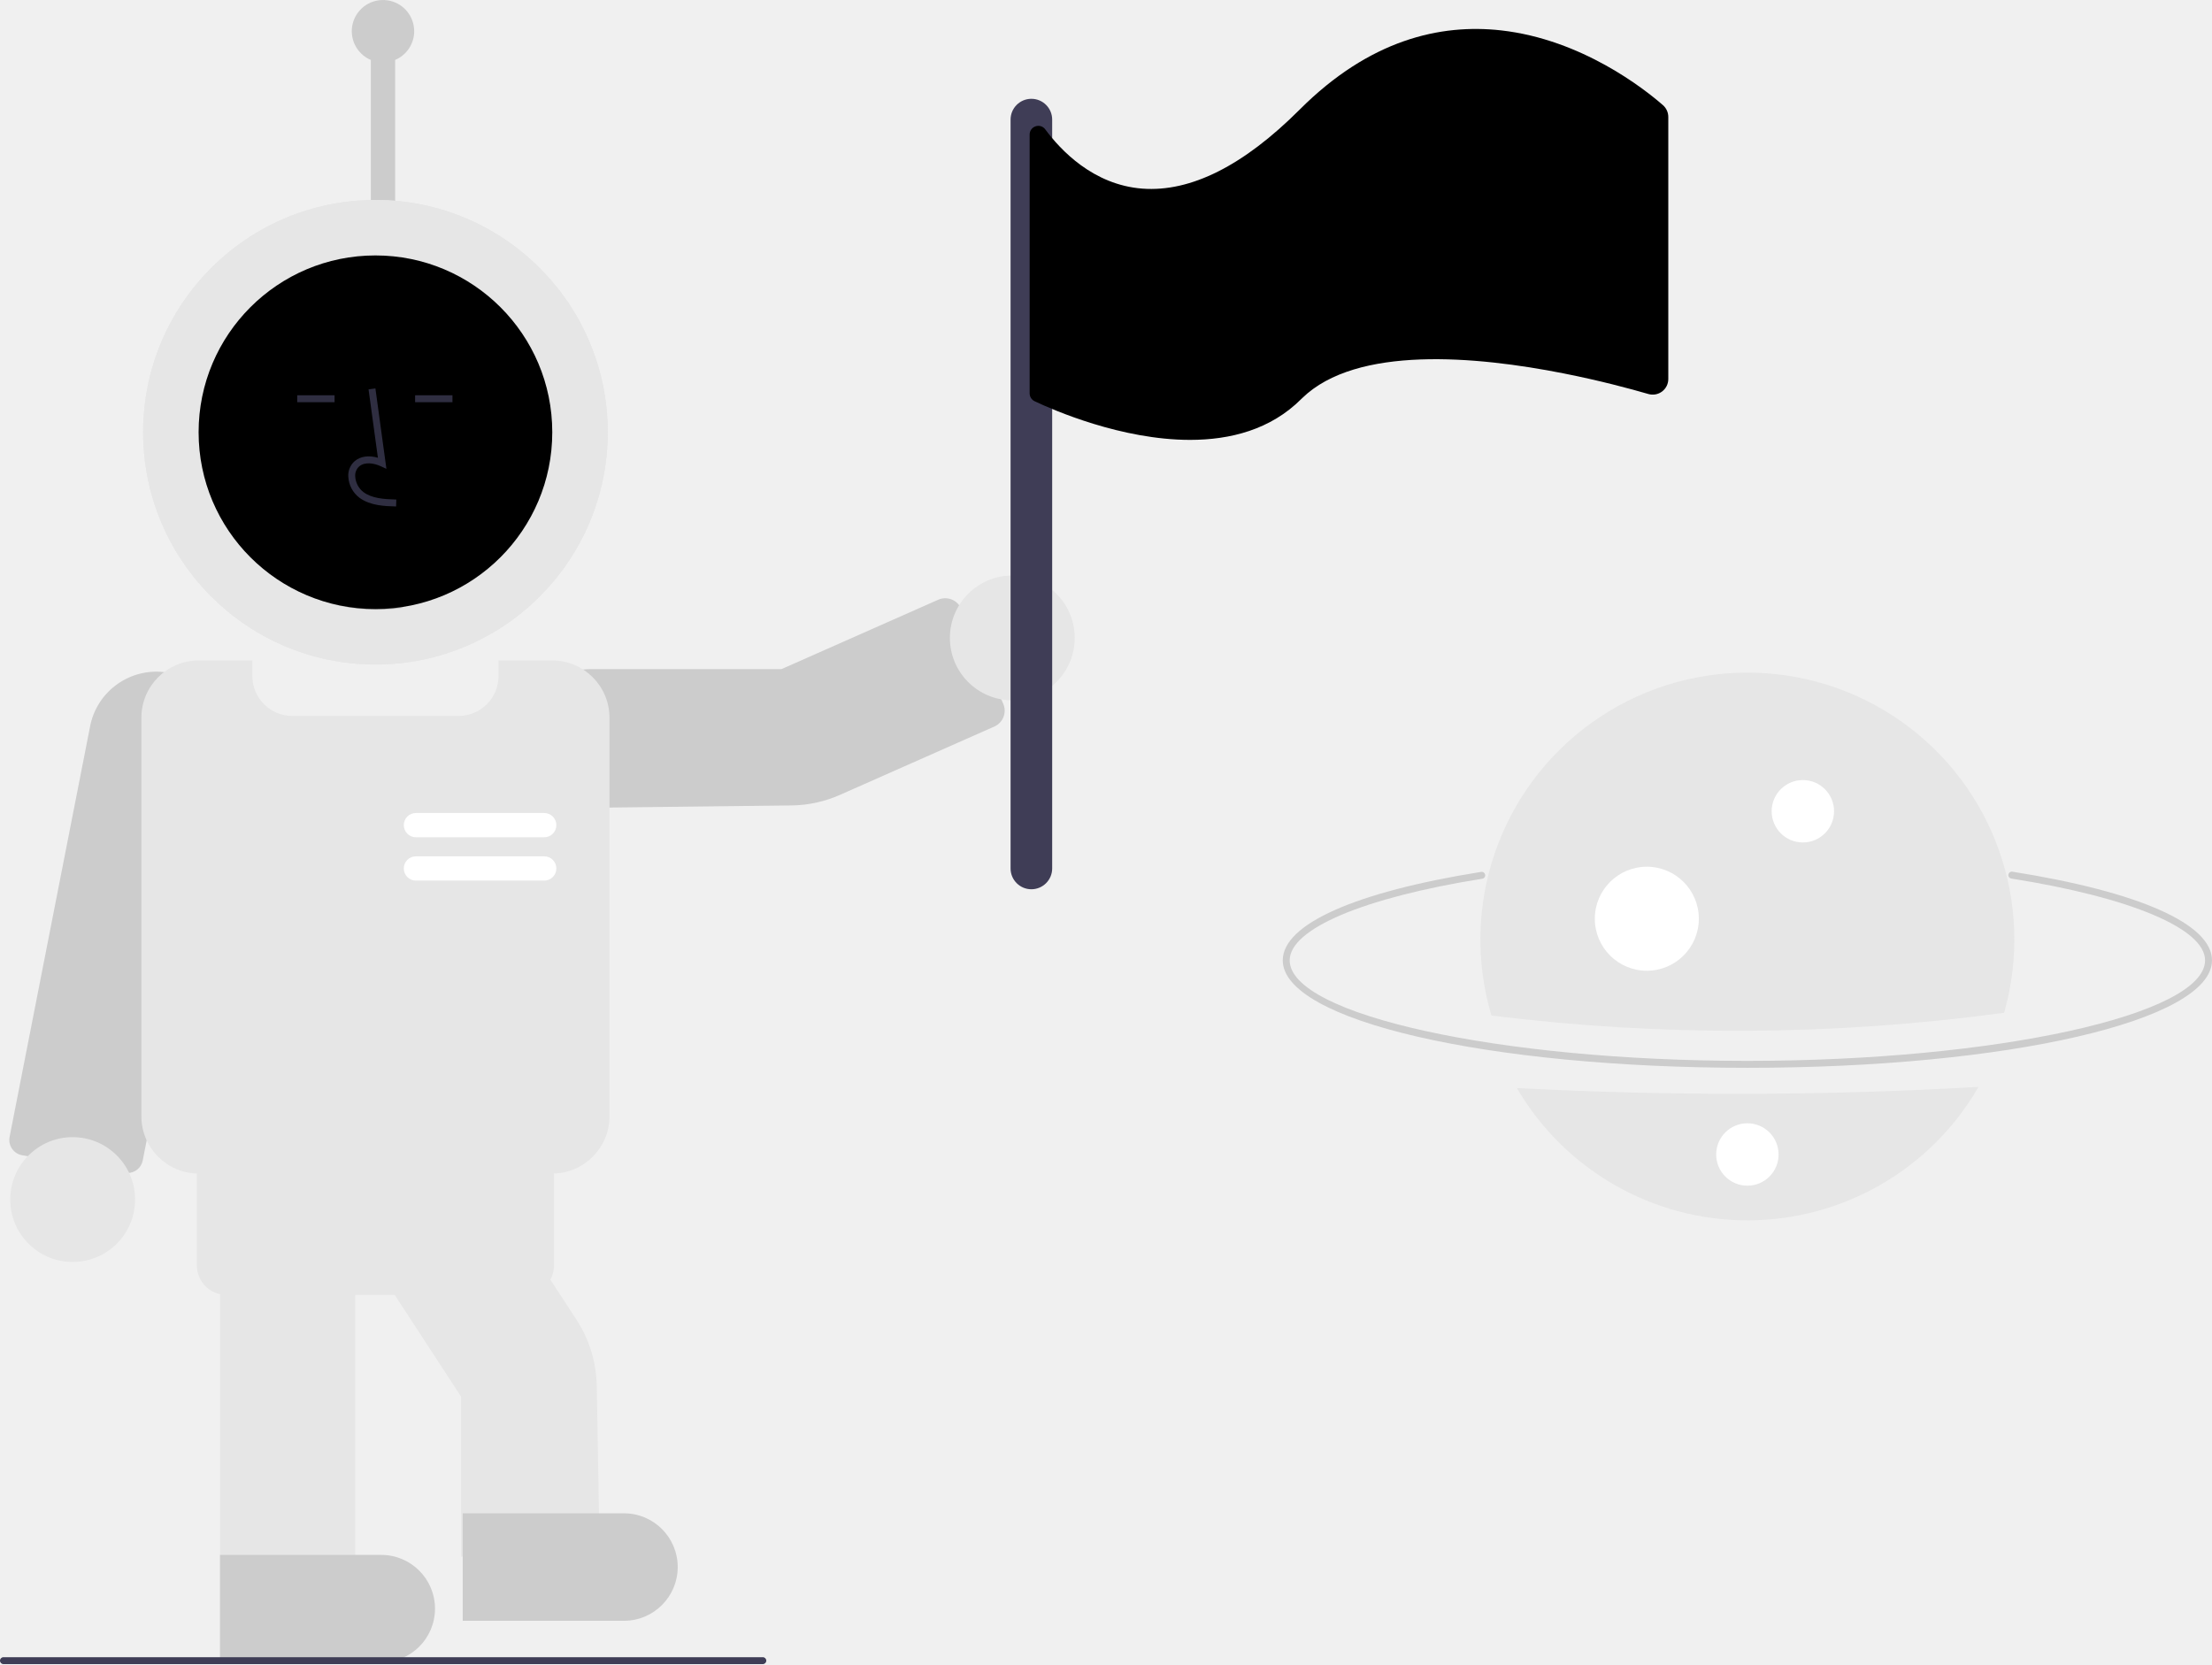
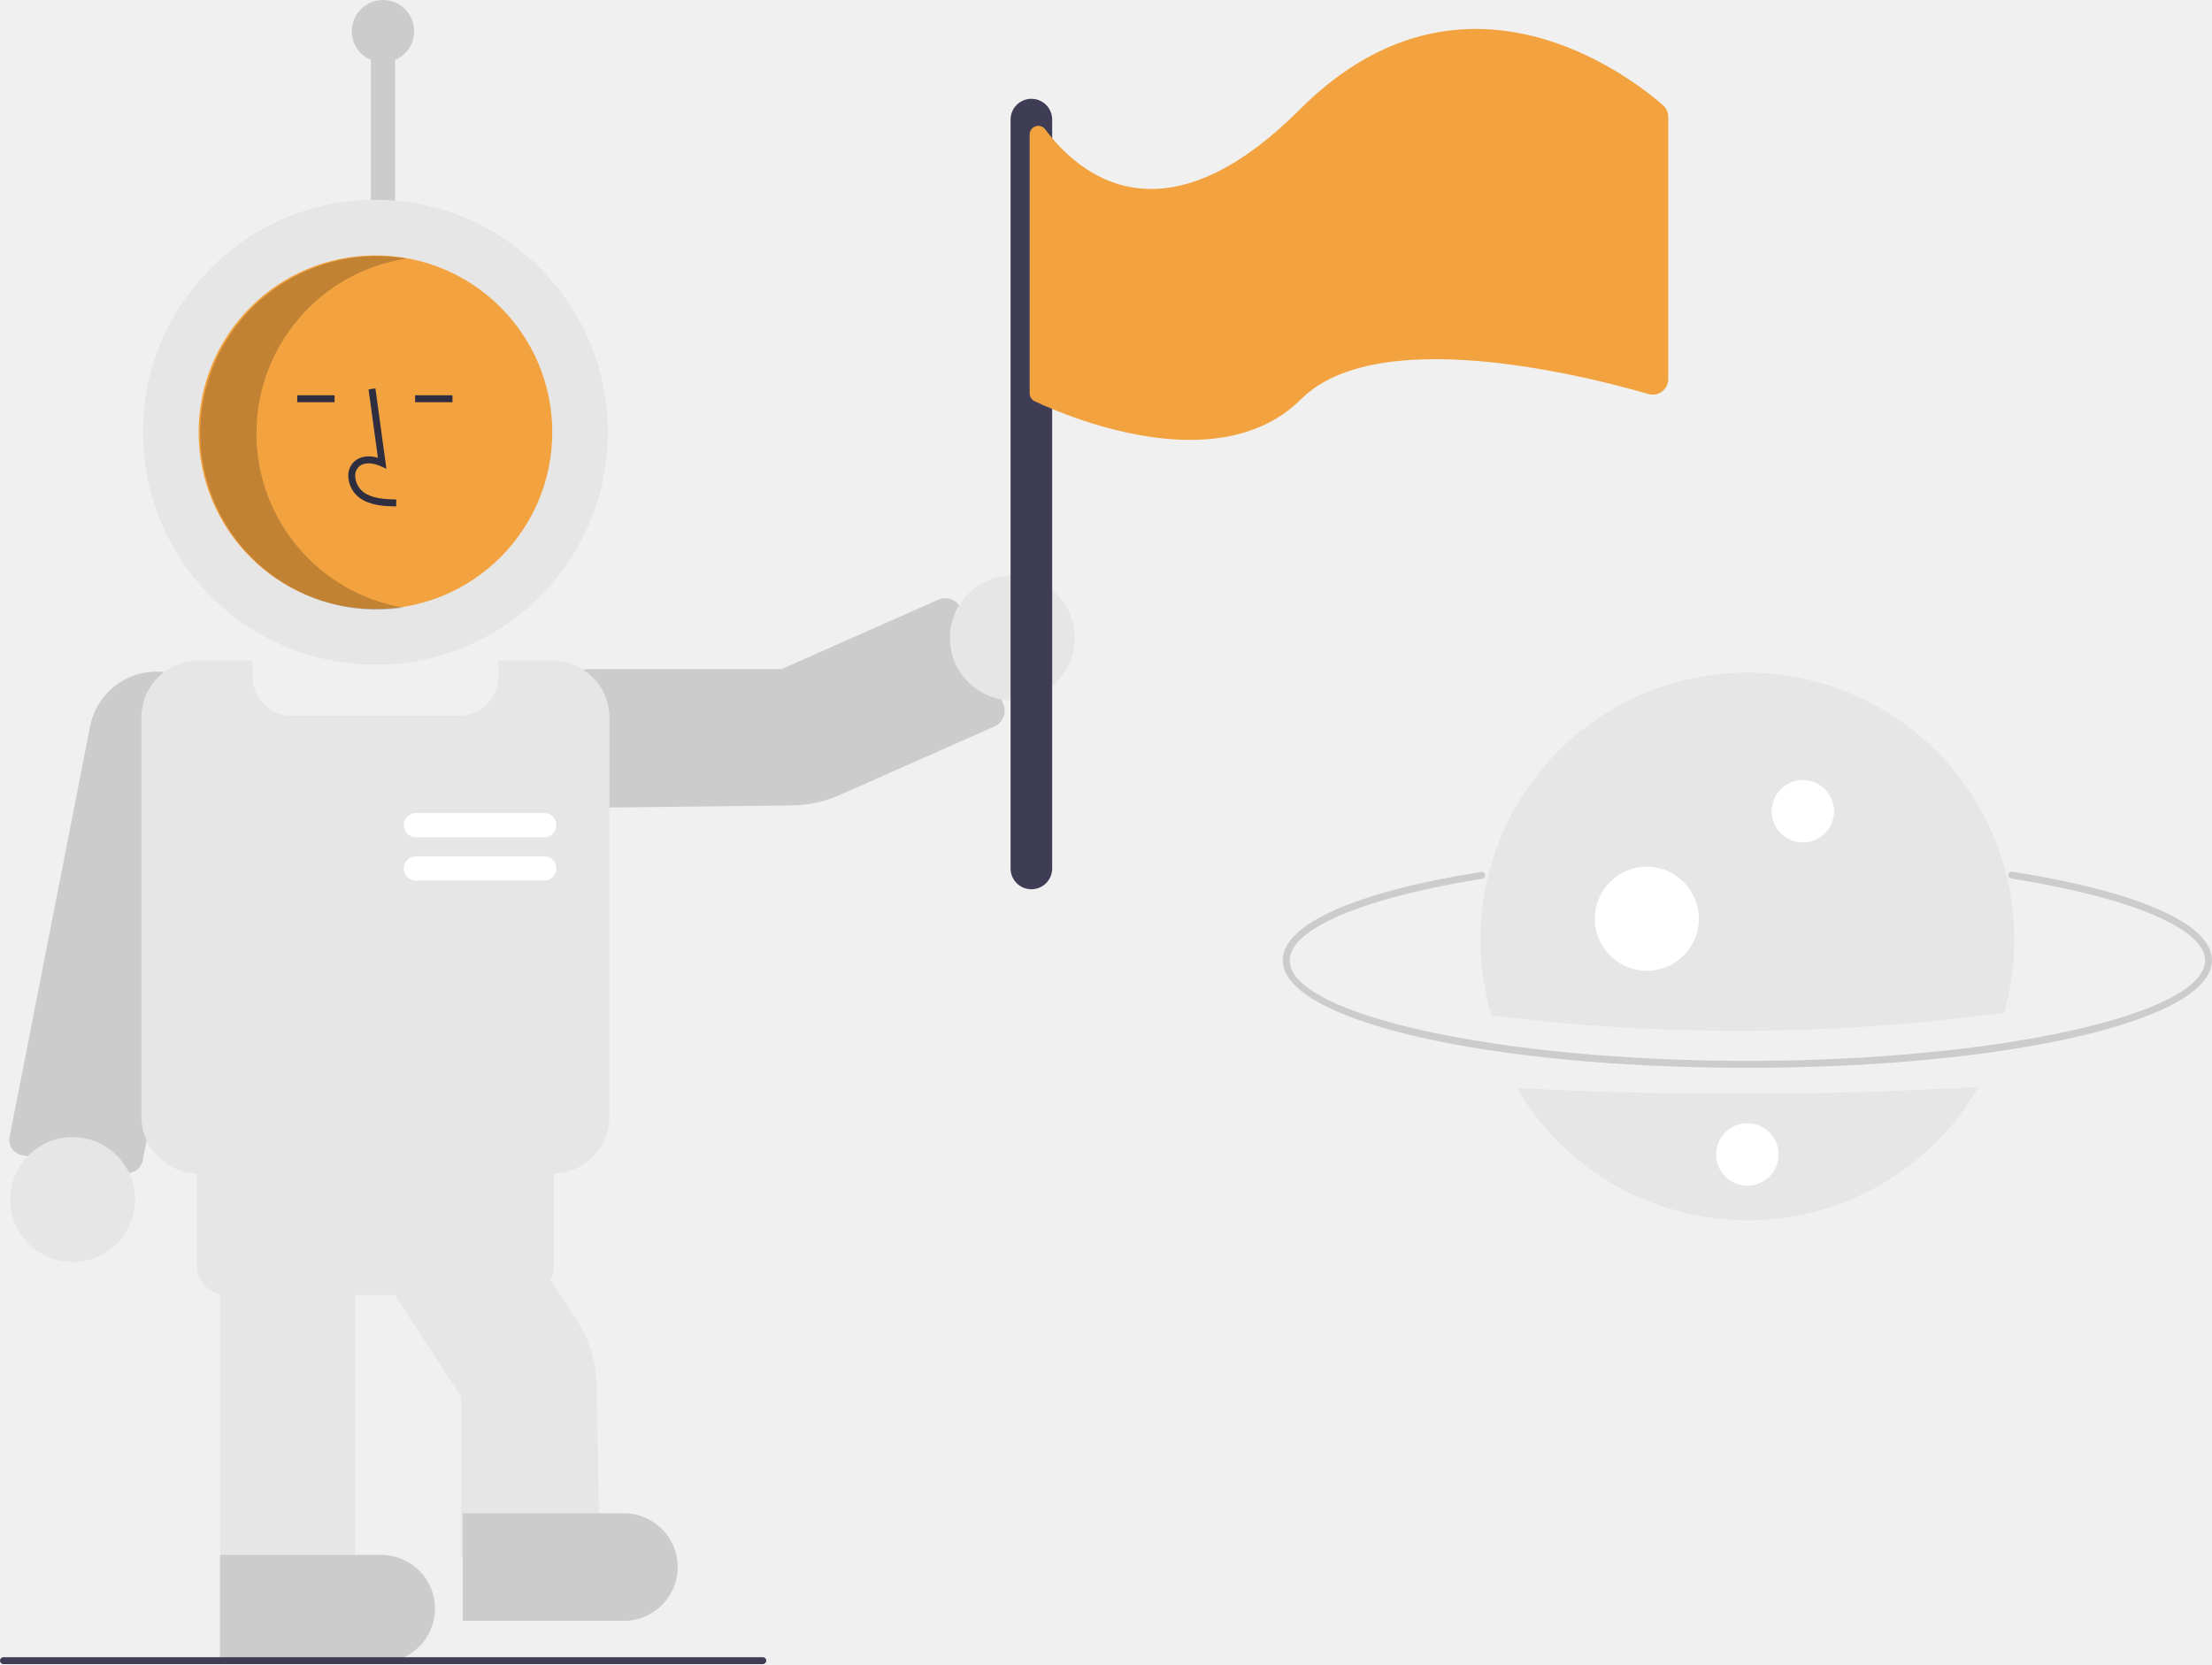
<svg xmlns="http://www.w3.org/2000/svg" id="b06f5967-fed7-4e93-82f7-c825c21009e5" data-name="Layer 1" width="637.957" height="480" viewBox="0 0 637.957 480">
  <path d="M784.978,518c-75.14,0-134-13.617-134-31,0-10.422,20.856-19.721,57.22-25.511a1,1,0,1,1,.314,1.975C674.258,468.919,652.978,477.938,652.978,487c0,15.72,60.448,29,132,29s132-13.28,132-29c0-9.101-21.416-18.141-55.89-23.593a1,1,0,0,1,.312-1.976c36.591,5.787,57.577,15.106,57.577,25.568C918.978,504.383,860.118,518,784.978,518Z" transform="translate(-281.0217 -210)" fill="#ccc" />
  <path d="M718.5,523.838a76.983,76.983,0,0,0,133.15-.336A1211.979,1211.979,0,0,1,718.5,523.838Z" transform="translate(-281.0217 -210)" fill="#e6e6e6" />
  <path d="M859.02,502.123a76.997,76.997,0,1,0-147.857.799A572.233,572.233,0,0,0,859.02,502.123Z" transform="translate(-281.0217 -210)" fill="#e6e6e6" />
  <path d="M400.478,219a9,9,0,1,0-12.5,8.294V274h7V227.294A9.002,9.002,0,0,0,400.478,219Z" transform="translate(-281.0217 -210)" fill="#ccc" />
  <path d="M450.981,443h-.003a20.021,20.021,0,0,1-19.986-20.771c.401-10.603,9.581-19.229,20.464-19.229h54.945l45.212-20.015a5.007,5.007,0,0,1,6.596,2.547l12.144,27.433a5.006,5.006,0,0,1-2.548,6.596L523.275,439.274a35.4,35.4,0,0,1-14.002,3.046Z" transform="translate(-281.0217 -210)" fill="#ccc" />
  <path d="M317.795,548.343a4.595,4.595,0,0,1-.778-.066L287.448,543.23h0a4.499,4.499,0,0,1-3.659-5.301l23.146-118.051a19.5,19.5,0,0,1,38.442,6.572L322.191,544.707A4.47,4.47,0,0,1,317.795,548.343Z" transform="translate(-281.0217 -210)" fill="#ccc" />
  <circle cx="20.957" cy="346" r="18" fill="#e6e6e6" />
  <circle cx="108.28" cy="124.677" r="67" fill="#e6e6e6" />
  <circle cx="108.28" cy="124.677" r="67" fill="#e6e6e6" />
-   <circle cx="108.28" cy="124.677" r="51" fill="#000000" />
+   <circle cx="108.28" cy="124.677" r="51" fill="#f2a340" />
  <path d="M395.264,356.086c-3.306-.092-7.42-.207-10.59-2.522a8.133,8.133,0,0,1-3.2-6.073,5.471,5.471,0,0,1,1.86-4.493c1.656-1.399,4.073-1.727,6.678-.961L387.313,322.311l1.981-.271,3.173,23.19-1.655-.759c-1.918-.88-4.552-1.328-6.188.055a3.515,3.515,0,0,0-1.153,2.896,6.147,6.147,0,0,0,2.381,4.528c2.467,1.802,5.746,2.034,9.466,2.138Z" transform="translate(-281.0217 -210)" fill="#2f2e41" />
  <rect x="85.721" y="114.012" width="10.772" height="2" fill="#2f2e41" />
  <rect x="119.721" y="114.012" width="10.772" height="2" fill="#2f2e41" />
  <path d="M354.978,335a51.011,51.011,0,0,1,43.268-50.417A50.994,50.994,0,1,0,397.443,385.275,51.004,51.004,0,0,1,354.978,335Z" transform="translate(-281.0217 -210)" opacity="0.2" />
  <path d="M440.301,548.5h-102a16.519,16.519,0,0,1-16.5-16.5V417a16.519,16.519,0,0,1,16.5-16.5h15.5V405a11.513,11.513,0,0,0,11.5,11.5h48a11.513,11.513,0,0,0,11.5-11.5v-4.5h15.5a16.519,16.519,0,0,1,16.5,16.5V532A16.519,16.519,0,0,1,440.301,548.5Z" transform="translate(-281.0217 -210)" fill="#e6e6e6" />
  <path d="M453.987,659H413.978V612.811l-52.251-80.116,33.504-21.851,52.022,79.768a36.189,36.189,0,0,1,5.879,19.165Z" transform="translate(-281.0217 -210)" fill="#e6e6e6" />
  <path d="M383.478,689.5h-39v-117h39Z" transform="translate(-281.0217 -210)" fill="#e6e6e6" />
  <path d="M432.301,583.5h-86a8.51,8.51,0,0,1-8.5-8.5V543a8.51,8.51,0,0,1,8.5-8.5h86a8.51,8.51,0,0,1,8.5,8.5v32A8.51,8.51,0,0,1,432.301,583.5Z" transform="translate(-281.0217 -210)" fill="#e6e6e6" />
  <path d="M460.978,677.5h-46.5v-31h46.5a15.5,15.5,0,0,1,0,31Z" transform="translate(-281.0217 -210)" fill="#ccc" />
  <path d="M390.978,689.5h-46.5v-31h46.5a15.5,15.5,0,0,1,0,31Z" transform="translate(-281.0217 -210)" fill="#ccc" />
  <path d="M437.978,451.5h-37a3.5,3.5,0,0,1,0-7h37a3.5,3.5,0,0,1,0,7Z" transform="translate(-281.0217 -210)" fill="#fff" />
  <path d="M437.978,464h-37a3.5,3.5,0,0,1,0-7h37a3.5,3.5,0,0,1,0,7Z" transform="translate(-281.0217 -210)" fill="#fff" />
  <path d="M501.022,690h-219a1,1,0,0,1,0-2h219a1,1,0,1,1,0,2Z" transform="translate(-281.0217 -210)" fill="#3f3d56" />
  <circle cx="291.957" cy="184" r="18" fill="#e6e6e6" />
  <path d="M578.478,466.5a6.007,6.007,0,0,1-6-6v-216a6,6,0,0,1,12,0v216A6.007,6.007,0,0,1,578.478,466.5Z" transform="translate(-281.0217 -210)" fill="#3f3d56" />
-   <path d="M760.639,240.34c-5.27-4.61-23.37-18.96-46.72-21.58-17.47-1.95-37.88,2.66-58.05,22.84-16.18,16.18-31.44,23.85-45.36,22.81-14.21-1.07-23.66-11.17-28.03-17.1a2.443,2.443,0,0,0-2.77-.88,2.47,2.47,0,0,0-1.73,2.38v74.66a2.509,2.509,0,0,0,1.43,2.26c5.45,2.58,25.08,11.15,44.84,11.15,11.59,0,23.24-2.95,32.08-11.8.09-.09.17-.17.26-.25,15.66-15.24,50.18-12.11,75.37-7.13,10.42,2.06,19.24,4.43,24.47,5.95a4.493,4.493,0,0,0,5.74-4.32v-75.6A4.513,4.513,0,0,0,760.639,240.34Z" transform="translate(-281.0217 -210)" fill="#000000" />
+   <path d="M760.639,240.34c-5.27-4.61-23.37-18.96-46.72-21.58-17.47-1.95-37.88,2.66-58.05,22.84-16.18,16.18-31.44,23.85-45.36,22.81-14.21-1.07-23.66-11.17-28.03-17.1a2.443,2.443,0,0,0-2.77-.88,2.47,2.47,0,0,0-1.73,2.38v74.66a2.509,2.509,0,0,0,1.43,2.26c5.45,2.58,25.08,11.15,44.84,11.15,11.59,0,23.24-2.95,32.08-11.8.09-.09.17-.17.26-.25,15.66-15.24,50.18-12.11,75.37-7.13,10.42,2.06,19.24,4.43,24.47,5.95a4.493,4.493,0,0,0,5.74-4.32v-75.6A4.513,4.513,0,0,0,760.639,240.34Z" transform="translate(-281.0217 -210)" fill="#f2a340" />
  <circle cx="519.957" cy="234" r="9" fill="#fff" />
  <circle cx="503.957" cy="333" r="9" fill="#fff" />
  <circle cx="474.957" cy="265" r="15" fill="#fff" />
</svg>
